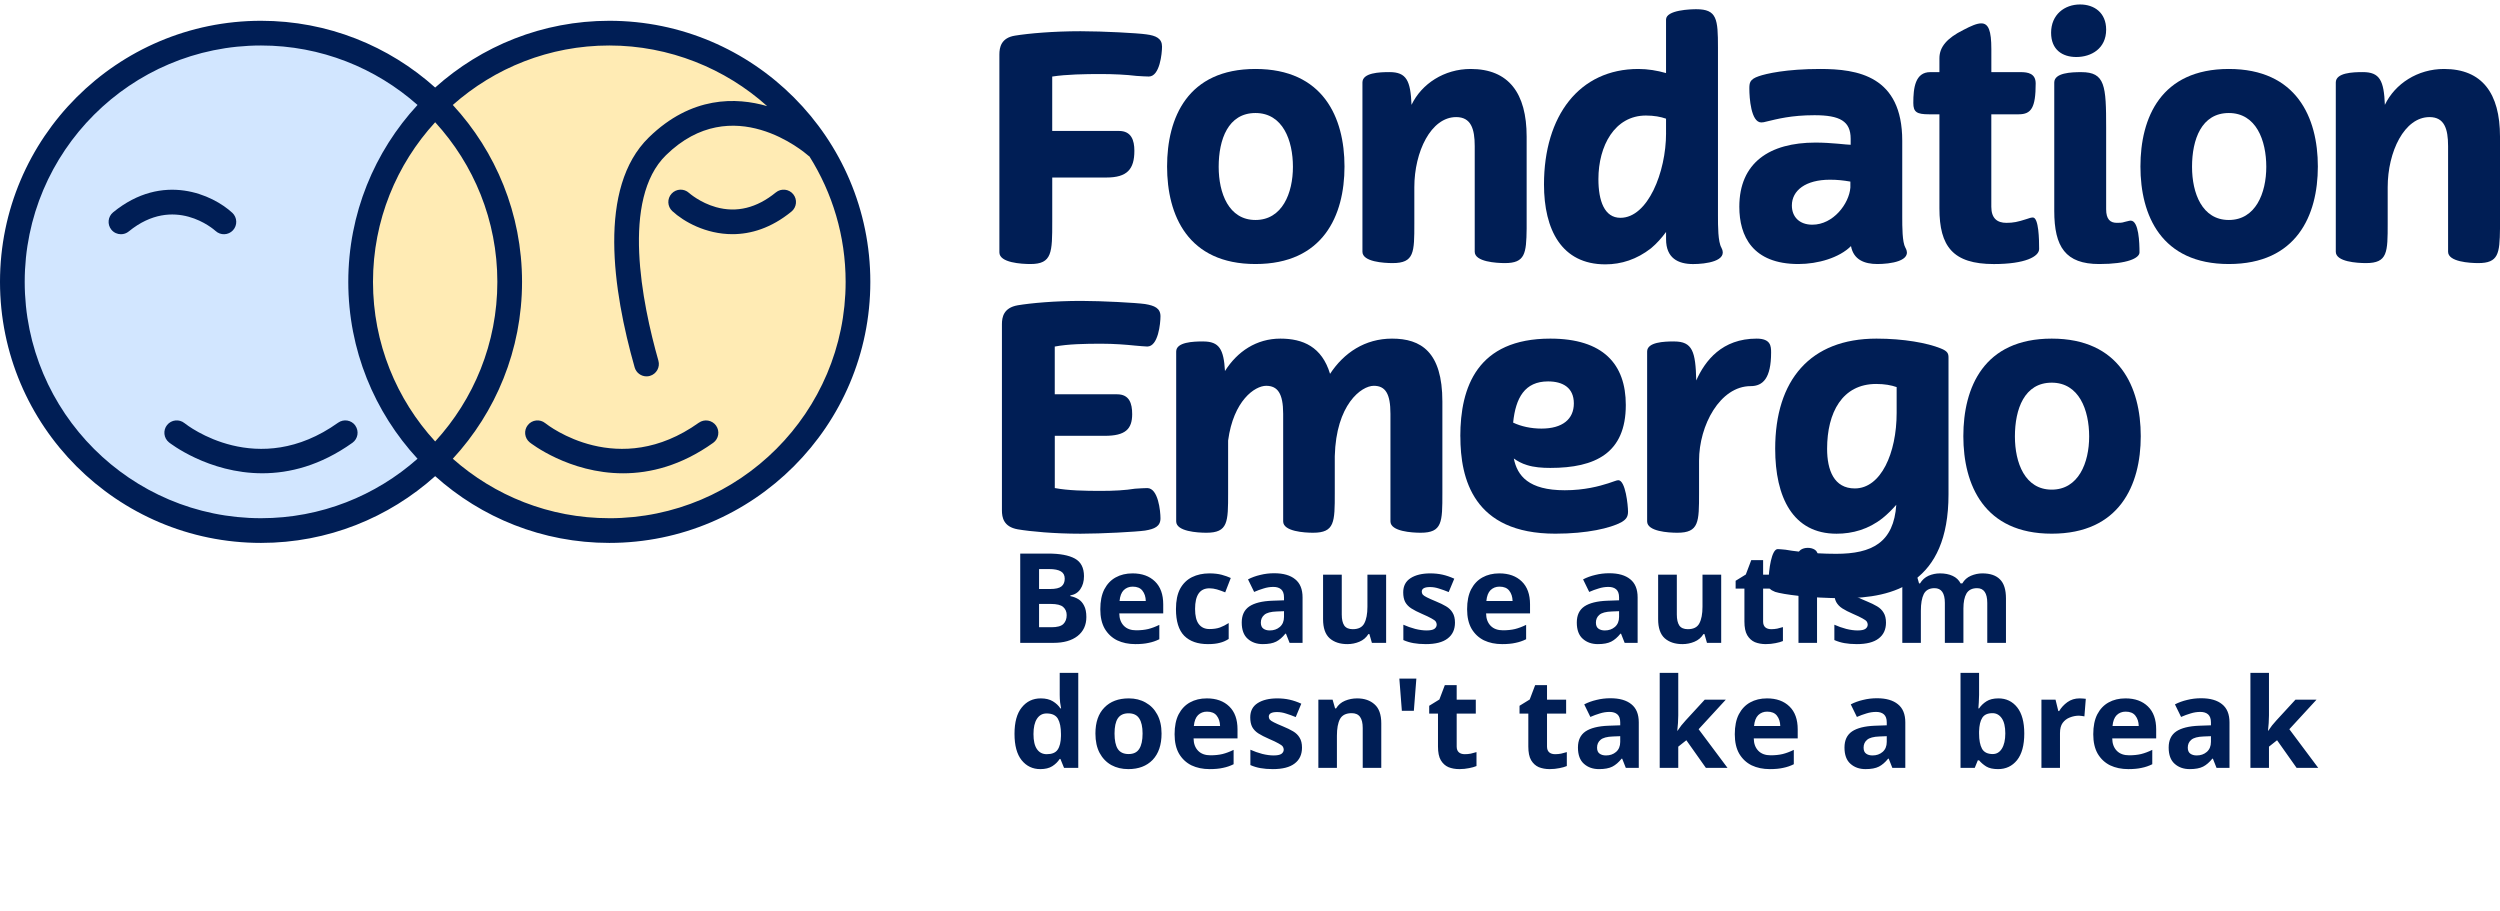
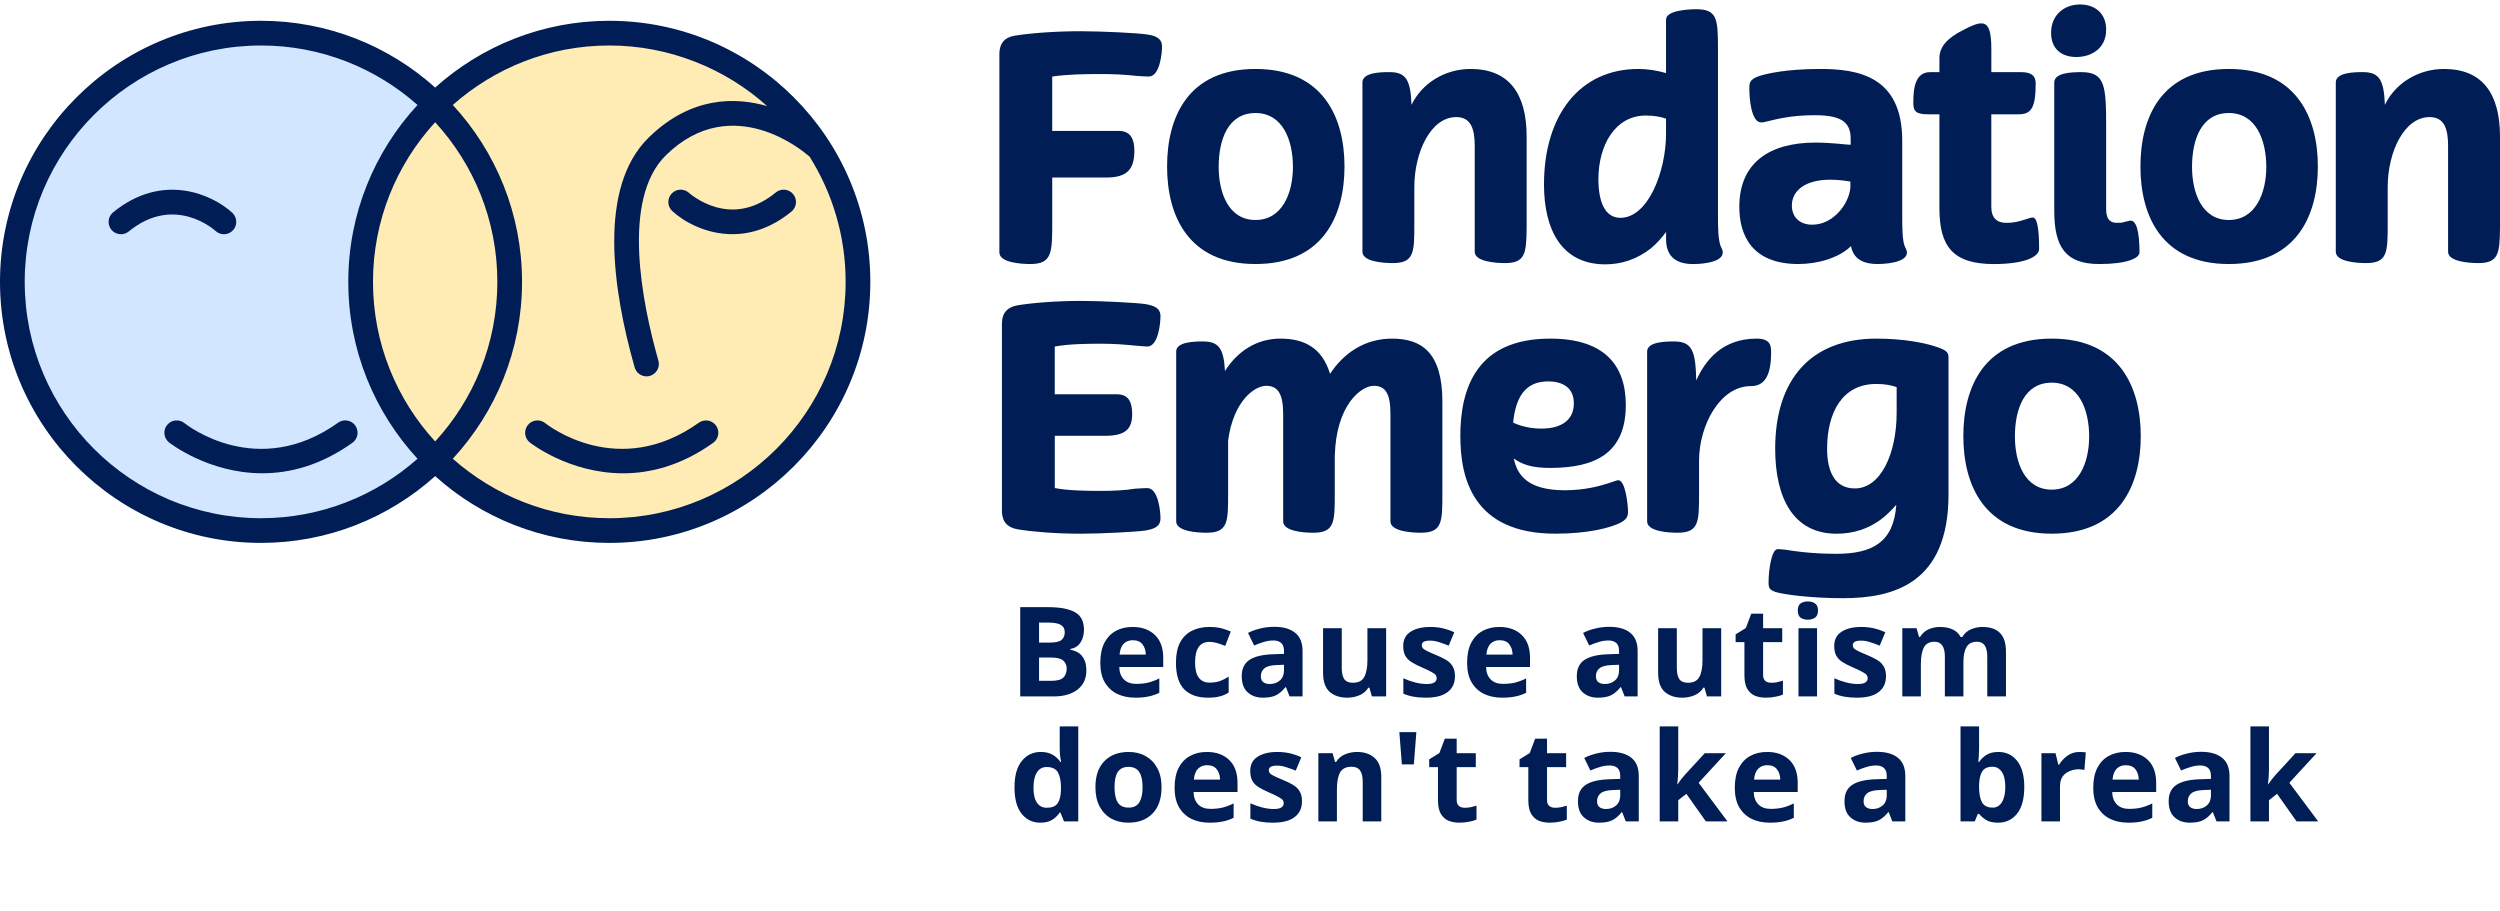
<svg xmlns="http://www.w3.org/2000/svg" viewBox="0 0 280 102" fill="none">
  <path d="M117.854 14.666H125.324C126.699 14.666 127.05 15.687 127.05 16.885C127.05 18.963 126.239 19.882 123.913 19.882H117.851V24.815C117.851 28.268 117.851 29.571 115.419 29.571C114.399 29.571 111.931 29.43 111.931 28.268V6.103C111.931 5.328 112.108 4.235 113.693 3.989C115.209 3.743 117.956 3.497 121.021 3.497C123.558 3.497 127.434 3.707 128.386 3.848C129.479 3.989 130.148 4.307 130.148 5.223C130.148 5.962 129.902 8.571 128.668 8.571C128.35 8.571 127.821 8.535 127.293 8.502C126.131 8.361 124.72 8.292 123.24 8.292C121.55 8.292 119.433 8.328 117.848 8.574V14.67L117.854 14.666Z" fill="#001E55" />
  <path d="M140.614 7.724C148.189 7.724 150.584 13.15 150.584 18.648C150.584 24.146 148.189 29.571 140.614 29.571C133.04 29.571 130.713 24.11 130.713 18.648C130.713 13.186 133.004 7.724 140.614 7.724ZM136.492 18.684C136.492 21.644 137.621 24.638 140.614 24.638C143.607 24.638 144.808 21.641 144.808 18.684C144.808 15.726 143.679 12.658 140.614 12.658C137.549 12.658 136.492 15.618 136.492 18.684Z" fill="#001E55" />
  <path d="M155.976 29.466C154.989 29.466 152.593 29.325 152.593 28.196V9.237C152.593 8.144 154.496 8.075 155.622 8.075C157.525 8.075 157.982 9.027 158.09 11.742C159.219 9.382 161.756 7.724 164.713 7.724C168.976 7.724 170.984 10.439 170.984 15.3V25.626C170.948 28.409 170.807 29.466 168.552 29.466C167.601 29.466 165.169 29.325 165.169 28.196V16.357C165.169 14.417 164.745 13.114 163.091 13.114C160.272 13.114 158.405 16.99 158.405 20.972V25.025C158.405 28.268 158.405 29.466 155.973 29.466H155.976Z" fill="#001E55" />
  <path d="M183.495 7.724C184.552 7.724 185.608 7.902 186.596 8.184V2.194C186.596 1.101 189.415 1.032 189.98 1.032C192.307 1.032 192.412 2.125 192.412 5.332V24.113C192.412 25.347 192.412 27.074 192.799 27.743C193.609 29.26 191 29.575 189.629 29.575C187.938 29.575 186.599 28.905 186.599 26.791V25.981C186.107 26.65 185.543 27.284 184.909 27.812C183.324 29.046 181.598 29.608 179.799 29.608C174.903 29.608 172.927 25.731 172.927 20.657C172.927 12.976 176.872 7.724 183.498 7.724H183.495ZM186.596 14.913V13.291C185.996 13.081 185.257 12.94 184.341 12.94C180.853 12.94 179.022 16.324 179.022 20.059C179.022 22.492 179.691 24.395 181.49 24.395C184.555 24.395 186.599 19.285 186.599 14.916L186.596 14.913Z" fill="#001E55" />
  <path d="M213.409 27.74C214.256 29.256 211.647 29.571 210.272 29.571C208.791 29.571 207.594 29.079 207.311 27.562C206.008 28.866 203.613 29.571 201.427 29.571C196.284 29.571 194.804 26.437 194.804 23.158C194.804 18.224 198.188 15.969 203.33 15.969C205.129 15.969 206.819 16.215 207.275 16.215V15.546C207.275 13.573 206.077 12.904 203.222 12.904C200.616 12.904 199.064 13.327 197.866 13.609C197.62 13.678 197.443 13.714 197.266 13.714C196.104 13.714 195.927 10.931 195.927 9.943C195.927 9.273 195.963 8.886 196.983 8.535C197.794 8.253 200.049 7.724 203.855 7.724C208.05 7.724 213.051 8.499 213.051 15.759V24.218C213.051 25.452 213.051 27.106 213.402 27.743L213.409 27.74ZM202.979 25.166C205.339 25.166 207.101 22.806 207.242 21.008V20.338C206.432 20.197 205.762 20.128 204.952 20.128C202.238 20.128 200.689 21.326 200.689 23.017C200.689 24.287 201.535 25.166 202.979 25.166Z" fill="#001E55" />
  <path d="M217.215 8.075V6.526C217.215 5.259 218.062 4.271 219.893 3.355C220.773 2.896 221.409 2.617 221.902 2.617C222.712 2.617 223.031 3.427 223.031 5.505V8.078H226.306C227.116 8.078 227.996 8.22 227.996 9.349C227.996 12.063 227.504 12.802 226.092 12.802H223.027V23.161C223.027 24.464 223.697 24.959 224.717 24.959C225.492 24.959 225.987 24.854 226.972 24.536C227.254 24.431 227.5 24.359 227.678 24.359C228.347 24.359 228.383 26.86 228.383 27.884C228.383 28.731 226.834 29.574 223.31 29.574C218.728 29.574 217.215 27.602 217.215 23.338V12.802H216.053C214.678 12.802 214.291 12.556 214.291 11.531C214.291 9.841 214.501 8.078 216.194 8.078H217.215V8.075Z" fill="#001E55" />
  <path d="M232.965 0.5C234.55 0.5 235.889 1.416 235.889 3.32C235.889 5.433 234.232 6.385 232.542 6.385C230.993 6.385 229.723 5.574 229.723 3.671C229.723 1.626 231.239 0.5 232.965 0.5ZM235.889 23.44C235.889 24.569 236.349 24.957 237.087 24.957C237.438 24.957 237.652 24.957 237.967 24.852C238.285 24.783 238.495 24.71 238.636 24.71C239.552 24.71 239.624 27.212 239.624 28.268C239.624 28.902 238.285 29.572 235.115 29.572C231.344 29.572 230.077 27.668 230.077 23.617V9.241C230.077 8.148 231.981 8.079 233.106 8.079C235.784 8.079 235.889 9.595 235.889 14.315V23.443V23.44Z" fill="#001E55" />
  <path d="M249.63 7.724C257.204 7.724 259.6 13.15 259.6 18.648C259.6 24.146 257.204 29.571 249.63 29.571C242.055 29.571 239.729 24.11 239.729 18.648C239.729 13.186 242.019 7.724 249.63 7.724ZM245.508 18.684C245.508 21.644 246.637 24.638 249.63 24.638C252.623 24.638 253.824 21.641 253.824 18.684C253.824 15.726 252.695 12.658 249.63 12.658C246.565 12.658 245.508 15.618 245.508 18.684Z" fill="#001E55" />
  <path d="M264.992 29.466C264.005 29.466 261.609 29.325 261.609 28.196V9.237C261.609 8.144 263.512 8.075 264.638 8.075C266.541 8.075 266.998 9.027 267.106 11.742C268.235 9.382 270.772 7.724 273.729 7.724C277.992 7.724 280 10.439 280 15.3V25.626C279.964 28.409 279.823 29.466 277.568 29.466C276.617 29.466 274.185 29.325 274.185 28.196V16.357C274.185 14.417 273.762 13.114 272.107 13.114C269.288 13.114 267.421 16.99 267.421 20.972V25.025C267.421 28.268 267.421 29.466 264.989 29.466H264.992Z" fill="#001E55" />
  <path d="M118.137 44.161H125.114C126.489 44.161 126.804 45.182 126.804 46.38C126.804 48.071 126.03 48.812 123.739 48.812H118.137V54.662C119.617 54.944 121.52 54.98 123.279 54.98C124.76 54.98 126.026 54.911 127.119 54.734C127.684 54.698 128.176 54.665 128.494 54.665C129.728 54.665 129.974 57.274 129.974 58.049C129.974 58.965 129.305 59.247 128.248 59.424C127.26 59.565 123.384 59.776 121.025 59.776C118.065 59.776 115.423 59.529 113.979 59.283C112.394 59.001 112.216 57.944 112.216 57.169V36.307C112.216 35.532 112.394 34.475 113.979 34.193C115.459 33.947 118.101 33.701 121.097 33.701C123.424 33.701 127.264 33.911 128.248 34.052C129.305 34.229 129.974 34.511 129.974 35.427C129.974 36.202 129.728 38.811 128.494 38.811C128.176 38.811 127.648 38.742 127.119 38.706C126.099 38.601 124.792 38.496 123.348 38.496C121.55 38.496 119.614 38.532 118.133 38.815V44.171L118.137 44.161Z" fill="#001E55" />
  <path d="M134.766 38.244C136.564 38.244 137.057 39.123 137.198 41.556C138.573 39.37 140.722 37.925 143.4 37.925C145.937 37.925 148.051 38.841 148.966 41.871C150.515 39.511 152.878 37.925 155.907 37.925C159.15 37.925 161.546 39.406 161.546 44.972V55.226C161.546 58.469 161.546 59.667 159.114 59.667C158.162 59.667 155.73 59.526 155.73 58.397V46.344C155.73 44.09 155.166 43.21 153.863 43.21C152.488 43.21 149.636 45.288 149.495 51.104V55.226C149.495 58.469 149.495 59.667 147.063 59.667C146.111 59.667 143.715 59.526 143.715 58.397V46.344C143.715 44.053 143.082 43.21 141.812 43.21C140.542 43.21 138.146 44.867 137.549 49.341V55.226C137.549 58.469 137.549 59.667 135.117 59.667C134.129 59.667 131.733 59.526 131.733 58.397V39.37C131.733 38.313 133.637 38.24 134.763 38.24L134.766 38.244Z" fill="#001E55" />
  <path d="M163.554 48.885C163.554 43.351 165.458 37.925 173.633 37.925C179.553 37.925 182.09 40.781 182.09 45.36C182.09 50.753 178.674 52.407 173.633 52.407C172.717 52.407 171.801 52.338 171.027 52.089C170.426 51.911 169.934 51.629 169.547 51.35C169.934 53.29 171.204 54.908 175.254 54.908C177.472 54.908 179.13 54.449 180.118 54.133C180.682 53.956 181.069 53.782 181.247 53.782C182.057 53.782 182.339 56.602 182.339 57.307C182.339 57.872 182.129 58.187 181.565 58.505C180.367 59.139 177.794 59.772 174.2 59.772C165.005 59.772 163.561 53.605 163.561 48.885H163.554ZM169.471 47.332C170.351 47.756 171.48 48.002 172.642 48.002C175.001 48.002 176.271 46.945 176.271 45.182C176.271 43.42 175.037 42.718 173.383 42.718C170.778 42.718 169.754 44.549 169.471 47.332Z" fill="#001E55" />
  <path d="M187.511 38.244C189.556 38.244 189.907 39.373 189.979 42.612C190.967 40.394 192.867 37.925 196.743 37.925C198.328 37.925 198.364 38.772 198.364 39.474C198.364 42.363 197.449 43.246 196.074 43.246C192.657 43.246 190.294 47.615 190.294 51.596V55.226C190.294 58.469 190.294 59.667 187.863 59.667C186.875 59.667 184.479 59.526 184.479 58.397V39.37C184.479 38.313 186.382 38.24 187.508 38.24L187.511 38.244Z" fill="#001E55" />
  <path d="M212.388 56.533C211.928 57.061 211.436 57.554 210.872 58.013C209.287 59.28 207.488 59.776 205.693 59.776C200.796 59.776 198.821 55.689 198.821 50.26C198.821 42.58 202.733 37.925 210.166 37.925C213.231 37.925 215.873 38.418 217.353 39.018C218.164 39.337 218.233 39.619 218.233 40.075V55.368C218.233 65.339 212.102 66.997 206.428 66.997C202.729 66.997 199.697 66.573 198.818 66.291C198.217 66.045 198.079 65.904 198.079 65.234C198.079 63.754 198.43 61.499 199.1 61.499C199.205 61.499 199.7 61.535 199.979 61.568C200.58 61.673 202.726 62.027 205.654 62.027C209.671 62.027 212.102 60.76 212.385 56.529L212.388 56.533ZM212.424 46.243V43.354C211.823 43.144 211.085 43.003 210.133 43.003C206.33 43.003 204.636 46.21 204.636 50.264C204.636 52.66 205.411 54.705 207.738 54.705C210.662 54.705 212.424 50.759 212.424 46.246V46.243Z" fill="#001E55" />
  <path d="M229.795 37.925C237.369 37.925 239.765 43.351 239.765 48.849C239.765 54.347 237.369 59.772 229.795 59.772C222.22 59.772 219.894 54.311 219.894 48.849C219.894 43.387 222.184 37.925 229.795 37.925ZM225.67 48.885C225.67 51.846 226.799 54.839 229.792 54.839C232.785 54.839 233.986 51.842 233.986 48.885C233.986 45.928 232.857 42.859 229.792 42.859C226.726 42.859 225.67 45.819 225.67 48.885Z" fill="#001E55" />
  <path d="M1.382 31.567C1.382 16.183 13.853 3.713 29.235 3.713C44.617 3.713 57.088 16.183 57.088 31.567C57.088 46.951 44.62 59.424 29.235 59.424C13.853 59.424 1.382 46.951 1.382 31.567Z" fill="#D2E6FF" />
  <path d="M68.243 59.424C83.625 59.424 96.096 46.951 96.096 31.567C96.096 16.183 83.625 3.713 68.243 3.713C52.861 3.713 40.39 16.183 40.39 31.567C40.39 46.951 52.861 59.424 68.243 59.424Z" fill="#FFEBB4" />
  <path d="M39.799 47.663C39.356 47.043 38.493 46.898 37.869 47.342C28.854 53.775 20.991 47.653 20.663 47.391C20.069 46.912 19.199 47.004 18.716 47.598C18.237 48.192 18.329 49.062 18.923 49.544C18.989 49.597 23.318 53.007 29.379 53.007C32.415 53.007 35.884 52.15 39.471 49.593C40.091 49.15 40.236 48.287 39.792 47.663H39.799Z" fill="#001E55" />
  <path d="M24.141 25.866C24.702 26.385 25.575 26.352 26.094 25.791C26.612 25.229 26.576 24.353 26.018 23.834C23.843 21.822 18.25 19.223 12.671 23.778C12.08 24.261 11.992 25.134 12.474 25.725C12.747 26.06 13.144 26.234 13.547 26.234C13.856 26.234 14.164 26.132 14.42 25.922C19.51 21.766 23.961 25.702 24.141 25.866Z" fill="#001E55" />
  <path d="M68.243 2.328C60.753 2.328 53.917 5.161 48.739 9.805C43.56 5.157 36.724 2.328 29.235 2.328C13.114 2.328 0 15.444 0 31.567C0 47.69 13.114 60.806 29.235 60.806C36.724 60.806 43.56 57.973 48.739 53.329C53.917 57.977 60.753 60.806 68.243 60.806C84.363 60.806 97.477 47.69 97.477 31.567C97.477 15.444 84.363 2.328 68.243 2.328ZM48.739 49.443C44.416 44.729 41.775 38.453 41.775 31.567C41.775 24.681 44.416 18.405 48.739 13.691C53.061 18.405 55.703 24.681 55.703 31.567C55.703 38.453 53.061 44.729 48.739 49.443ZM2.767 31.567C2.767 16.971 14.64 5.095 29.235 5.095C35.953 5.095 42.09 7.616 46.763 11.755C41.952 16.967 39.008 23.929 39.008 31.567C39.008 39.205 41.952 46.167 46.763 51.379C42.09 55.518 35.953 58.039 29.235 58.039C14.64 58.039 2.767 46.163 2.767 31.567ZM68.243 58.039C61.525 58.039 55.388 55.518 50.714 51.379C55.525 46.167 58.469 39.205 58.469 31.567C58.469 23.929 55.525 16.967 50.714 11.755C55.388 7.616 61.525 5.095 68.243 5.095C74.96 5.095 81.232 7.668 85.922 11.886C82.476 10.882 77.445 10.724 72.663 15.398C66.91 21.018 68.626 32.502 71.081 41.148C71.255 41.755 71.807 42.153 72.41 42.153C72.535 42.153 72.663 42.136 72.788 42.1C73.523 41.89 73.95 41.125 73.74 40.393C71.898 33.907 69.562 22.291 74.593 17.378C82.049 10.094 90.159 17.105 90.516 17.42C90.562 17.463 90.615 17.492 90.664 17.529C93.224 21.602 94.711 26.414 94.711 31.57C94.711 46.167 82.837 58.042 68.243 58.042V58.039Z" fill="#001E55" />
  <path d="M78.272 47.342C69.263 53.769 61.406 47.663 61.065 47.391C60.471 46.912 59.601 47.007 59.122 47.601C58.643 48.195 58.735 49.065 59.329 49.547C59.395 49.6 63.72 53.01 69.785 53.01C72.821 53.01 76.29 52.154 79.877 49.597C80.497 49.154 80.641 48.29 80.198 47.667C79.755 47.046 78.892 46.902 78.269 47.345L78.272 47.342Z" fill="#001E55" />
  <path d="M86.894 21.553C84.76 23.296 82.502 23.851 80.192 23.201C78.394 22.695 77.196 21.629 77.169 21.606C76.608 21.09 75.735 21.126 75.22 21.688C74.701 22.249 74.738 23.125 75.296 23.641C76.582 24.832 79.063 26.227 82.03 26.227C84.081 26.227 86.362 25.561 88.643 23.696C89.234 23.214 89.322 22.341 88.84 21.75C88.357 21.159 87.484 21.071 86.894 21.553Z" fill="#001E55" />
-   <text x="113" y="72" text-anchor="start" font-family="'Poppins', sans-serif" font-size="14" font-weight="700" letter-spacing="0.2" fill="#001E55">
+   <text x="113" y="78" text-anchor="start" font-family="'Terfens', sans-serif" font-size="14" font-weight="700" letter-spacing="0.2" fill="#001E55">
    <tspan x="113" dy="0">Because autism</tspan>
    <tspan x="113" dy="14">doesn't take a break</tspan>
  </text>
</svg>
